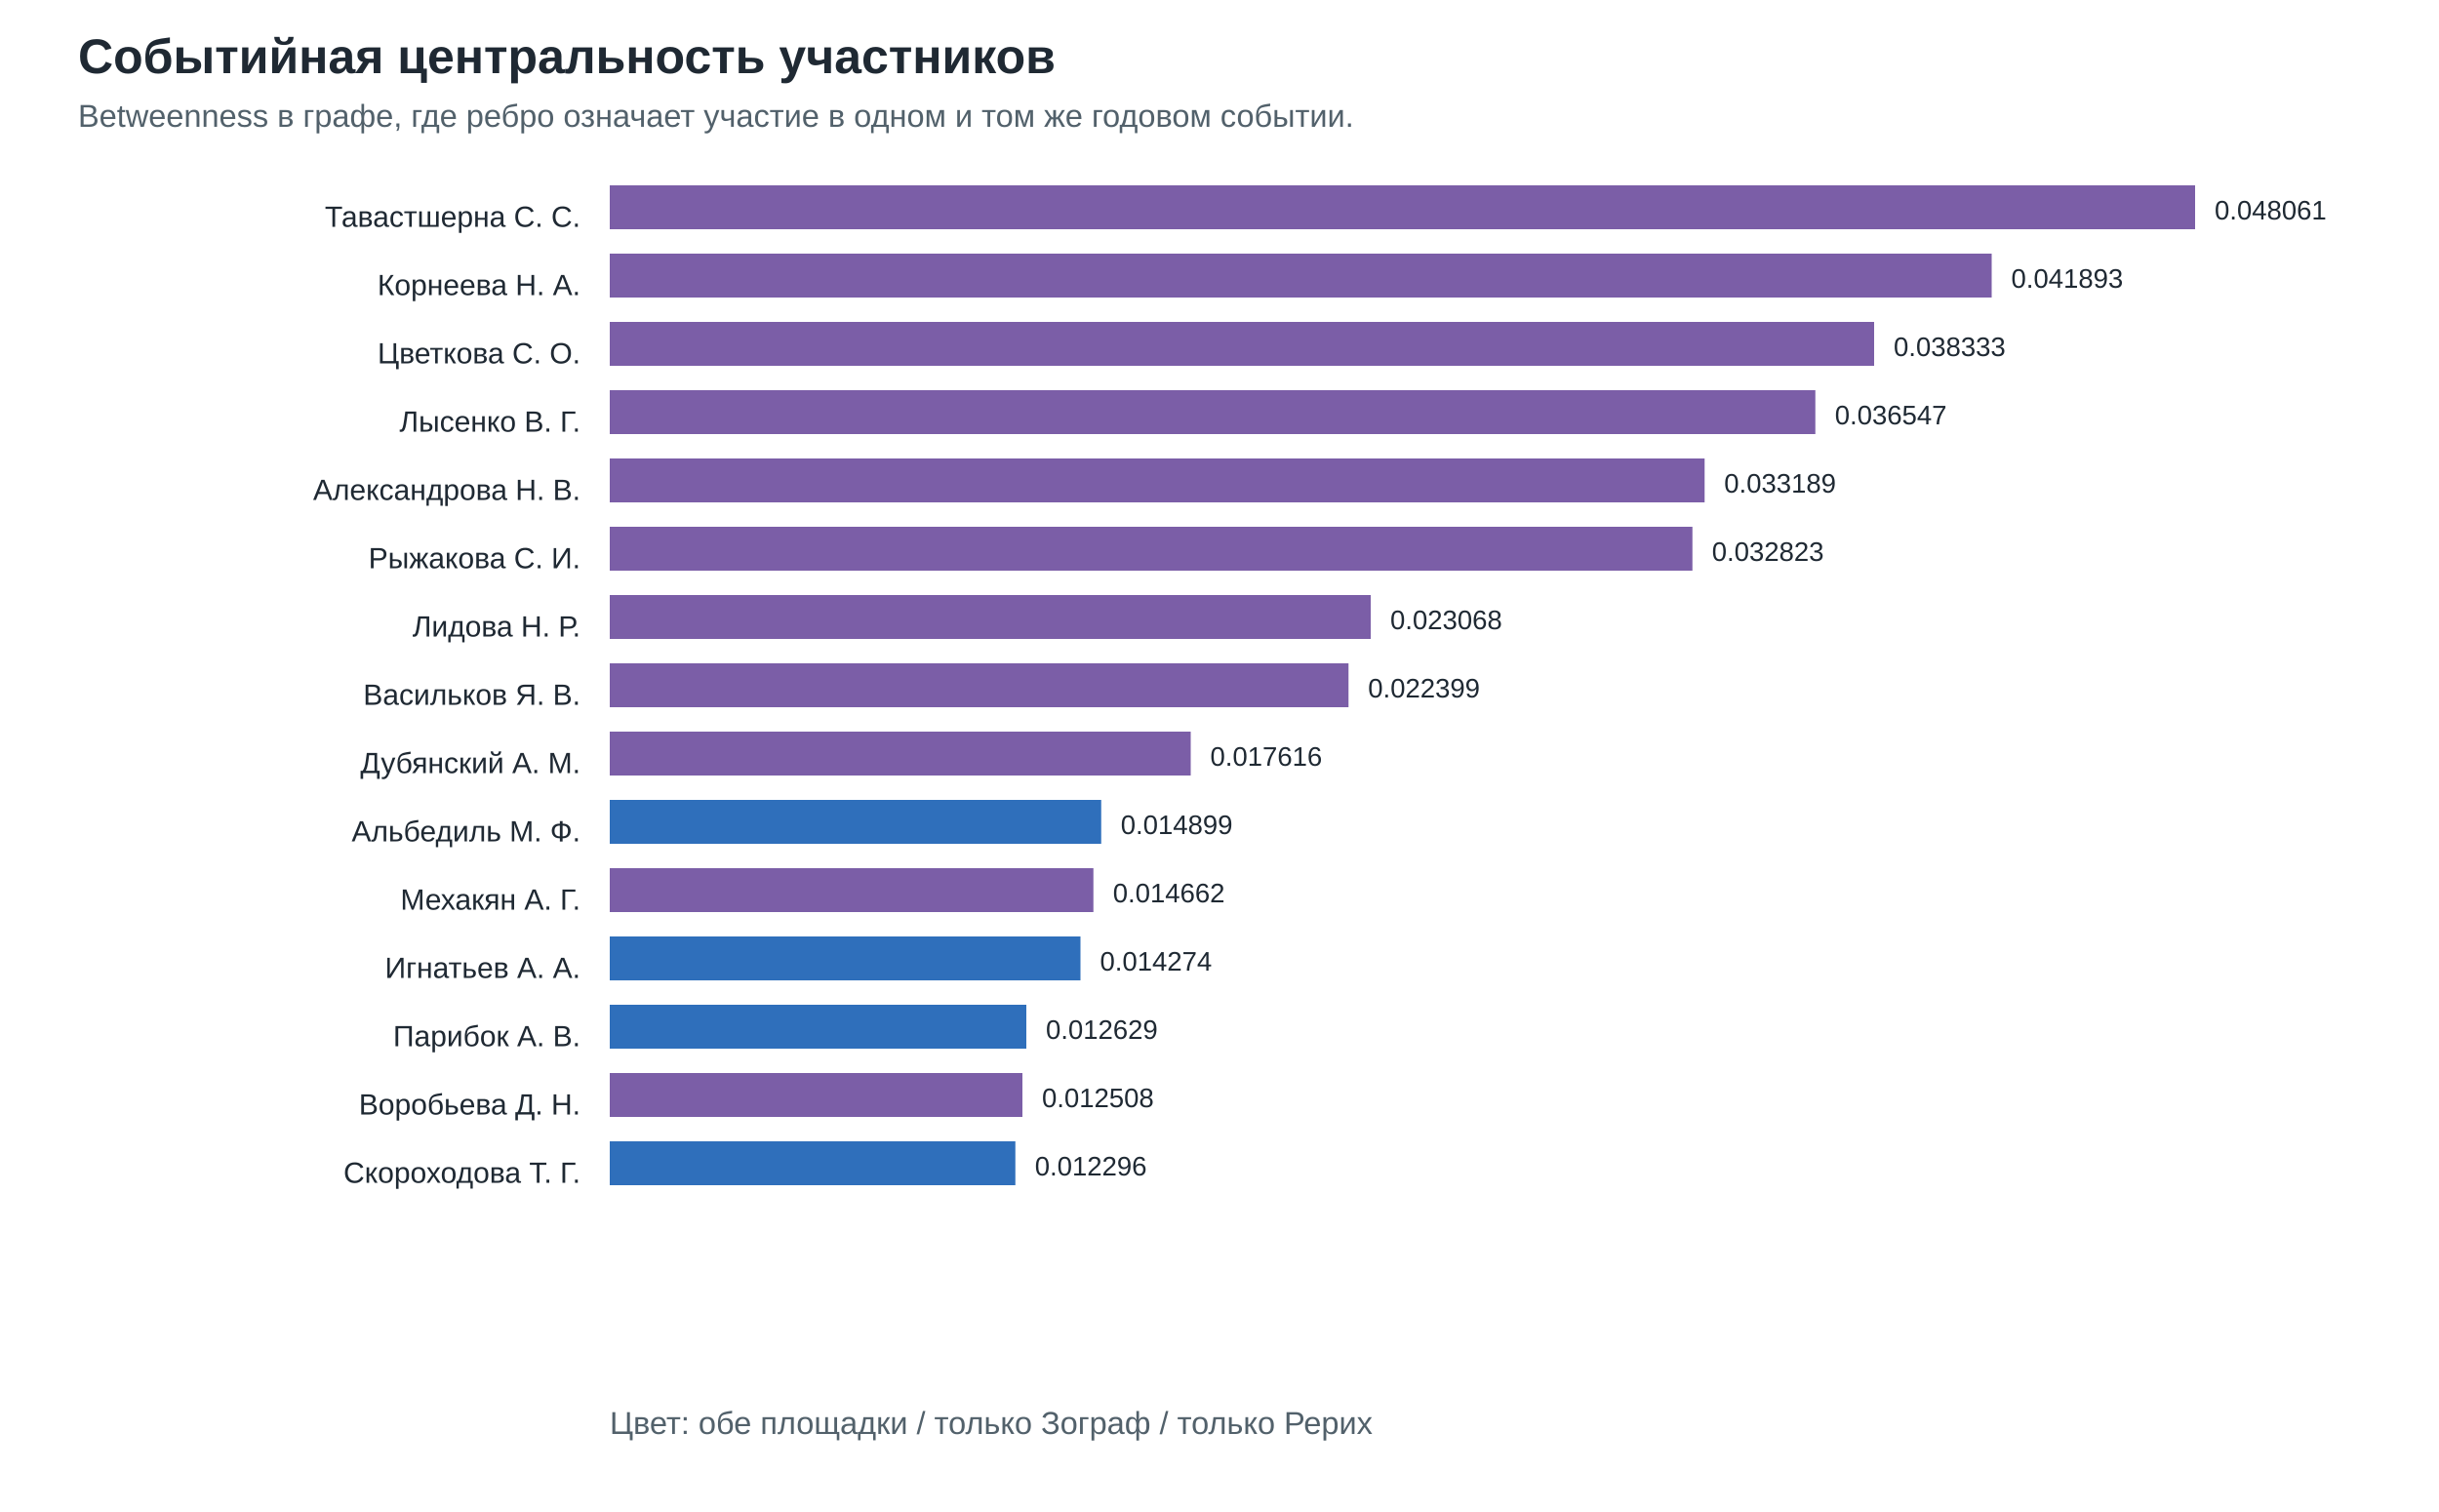
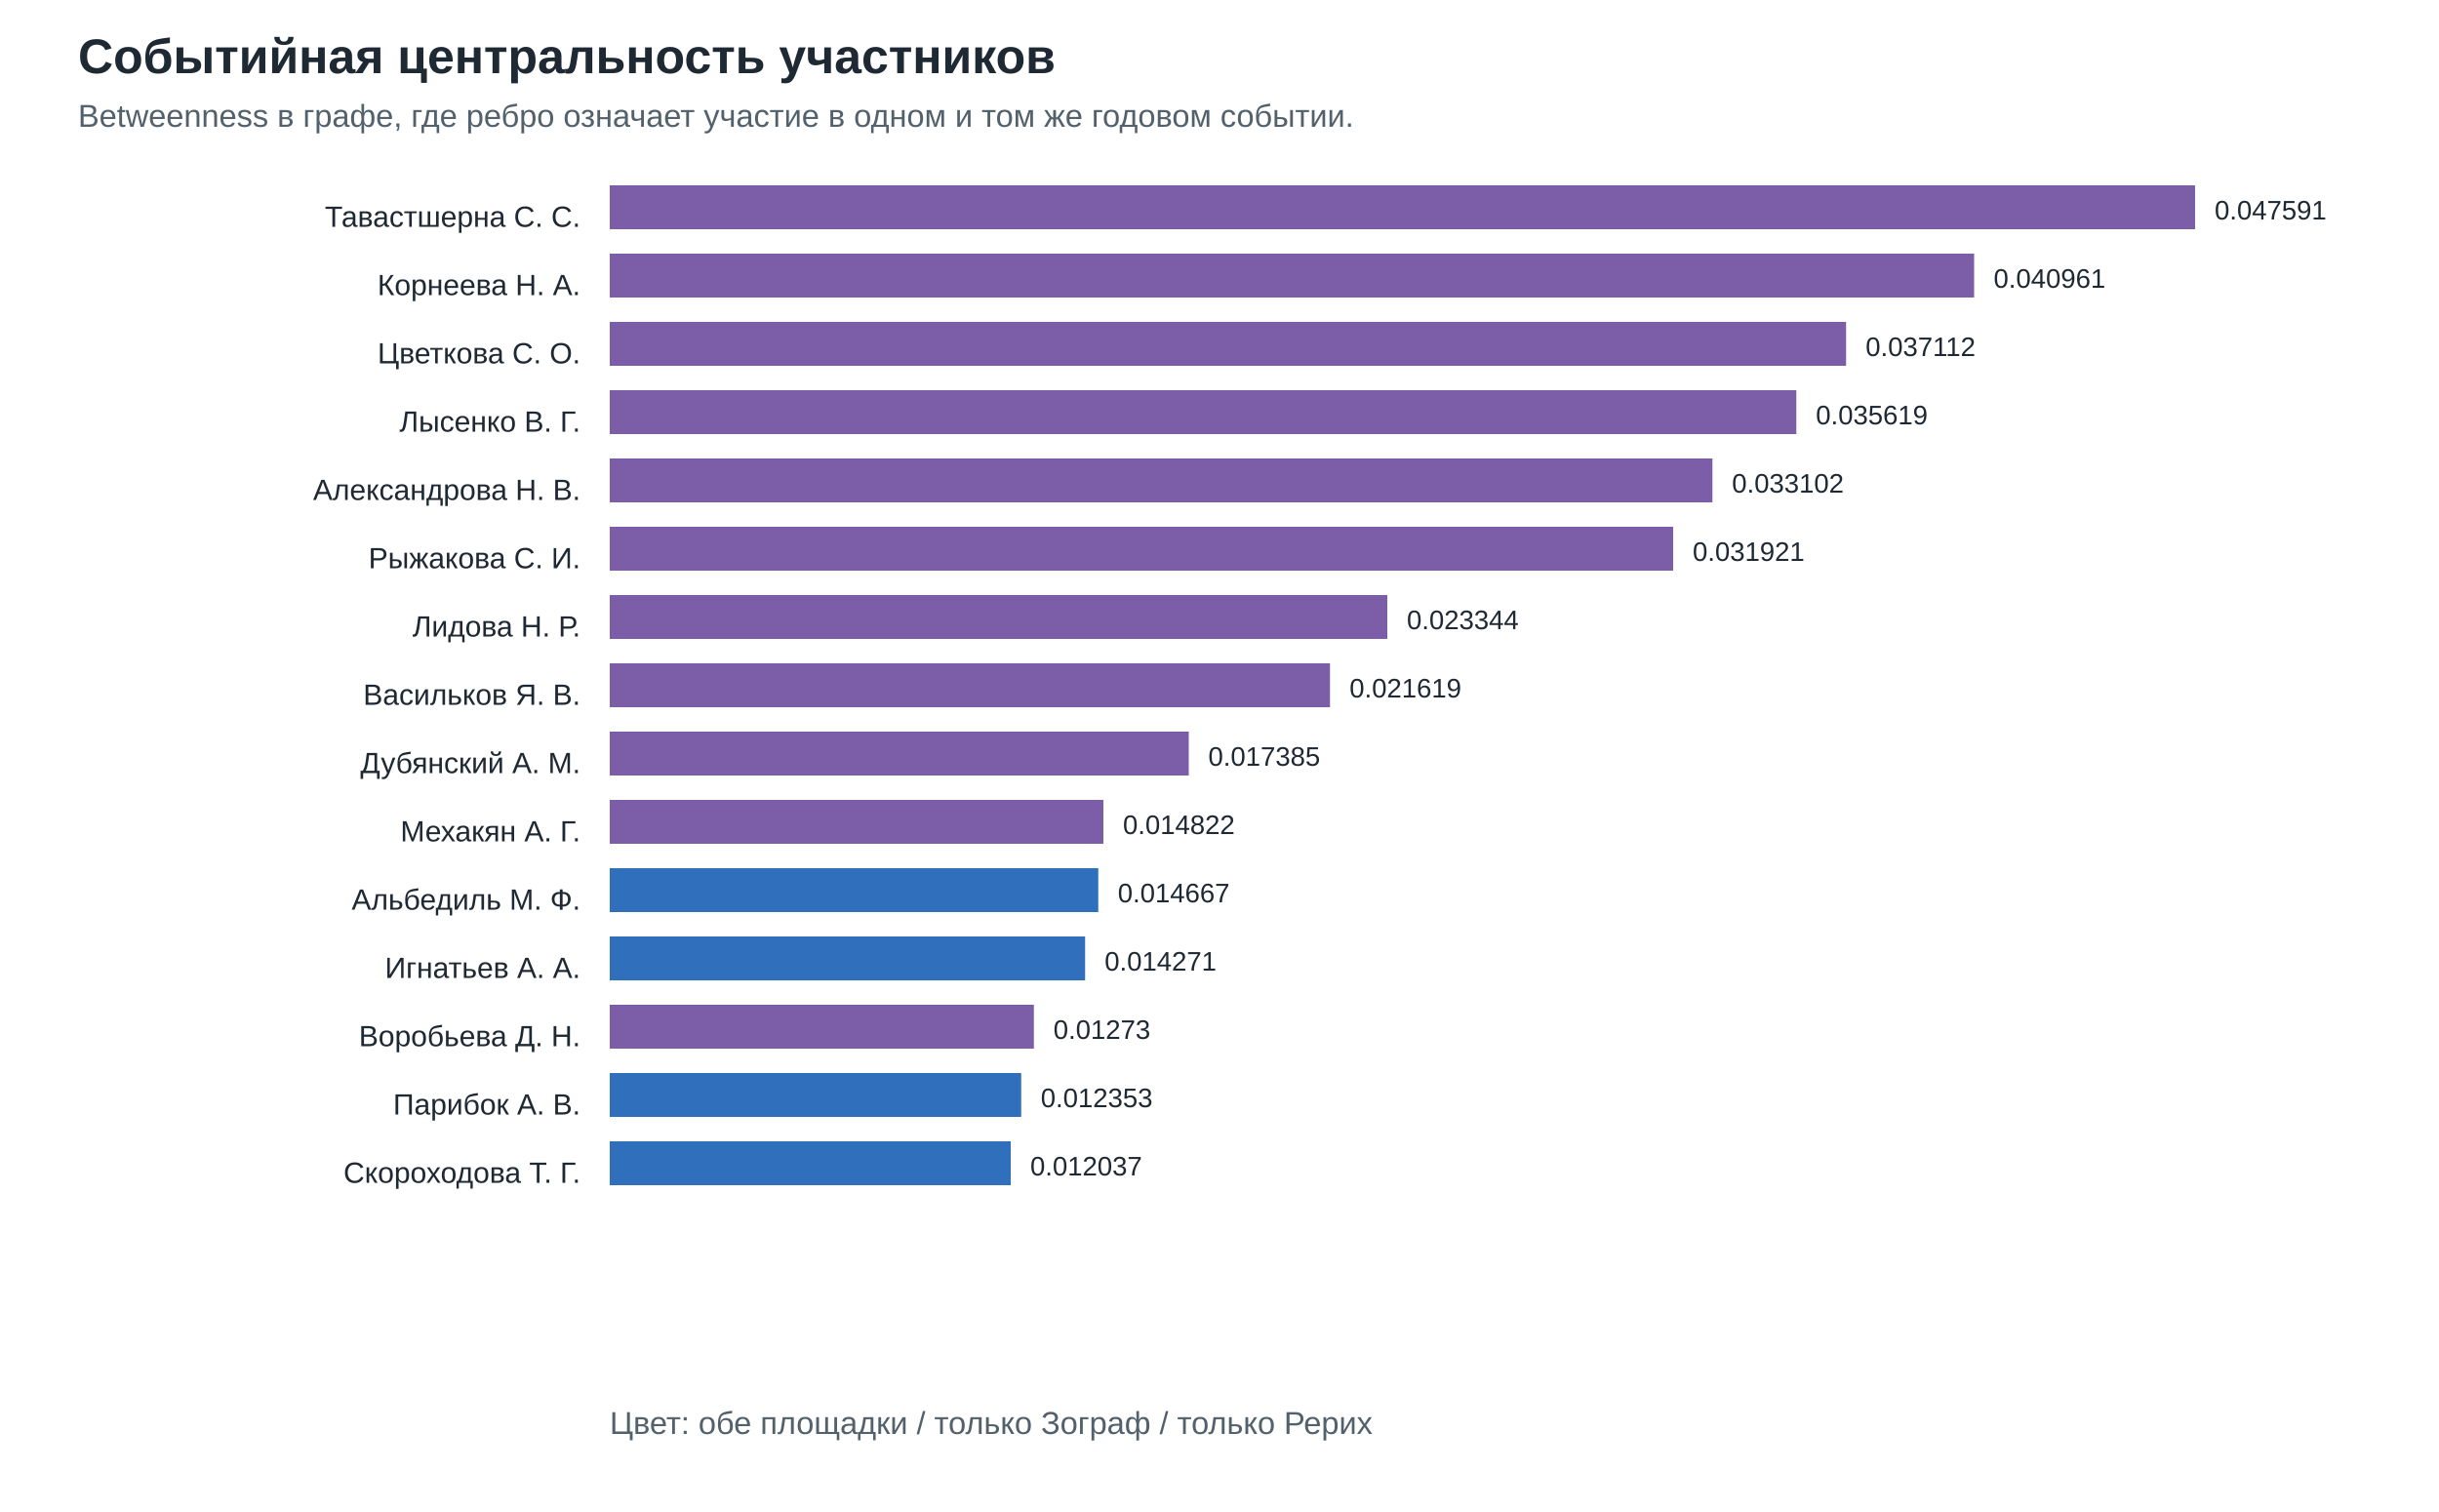
<svg xmlns="http://www.w3.org/2000/svg" width="1000" height="620" viewBox="0 0 1000 620">
  <style>text{font-family:Arial,'Liberation Sans',sans-serif;fill:#1f2933}.title{font-size:20px;font-weight:700}.sub{font-size:13px;fill:#52616b}.axis{font-size:13px}.small{font-size:12px}.label{font-size:11px}</style>
  <text x="32.0" y="30.0" class="title" text-anchor="start">Событийная центральность участников</text>
  <text x="32.0" y="52.0" class="sub" text-anchor="start">Betweenness в графе, где ребро означает участие в одном и том же годовом событии.</text>
  <text x="238.0" y="93.0" class="small" text-anchor="end">Тавастшерна С. С.</text>
  <rect x="250.0" y="76.0" width="650.0" height="18.0" fill="#7b5ea7" stroke="none" opacity="1.0" />
-   <text x="908.0" y="90.0" class="label" text-anchor="start">0.048061</text>
+   <text x="908.0" y="90.0" class="label" text-anchor="start">0.047591</text>
  <text x="238.0" y="121.0" class="small" text-anchor="end">Корнеева Н. А.</text>
-   <rect x="250.0" y="104.0" width="566.6" height="18.0" fill="#7b5ea7" stroke="none" opacity="1.0" />
-   <text x="824.6" y="118.0" class="label" text-anchor="start">0.041893</text>
+   <rect x="250.0" y="104.0" width="559.4" height="18.0" fill="#7b5ea7" stroke="none" opacity="1.0" />
+   <text x="817.4" y="118.0" class="label" text-anchor="start">0.040961</text>
  <text x="238.0" y="149.0" class="small" text-anchor="end">Цветкова С. О.</text>
-   <rect x="250.0" y="132.0" width="518.4" height="18.0" fill="#7b5ea7" stroke="none" opacity="1.0" />
-   <text x="776.4" y="146.0" class="label" text-anchor="start">0.038333</text>
+   <rect x="250.0" y="132.0" width="506.9" height="18.0" fill="#7b5ea7" stroke="none" opacity="1.0" />
+   <text x="764.9" y="146.0" class="label" text-anchor="start">0.037112</text>
  <text x="238.0" y="177.0" class="small" text-anchor="end">Лысенко В. Г.</text>
-   <rect x="250.0" y="160.0" width="494.3" height="18.0" fill="#7b5ea7" stroke="none" opacity="1.0" />
-   <text x="752.3" y="174.0" class="label" text-anchor="start">0.036547</text>
+   <rect x="250.0" y="160.0" width="486.5" height="18.0" fill="#7b5ea7" stroke="none" opacity="1.0" />
+   <text x="744.5" y="174.0" class="label" text-anchor="start">0.035619</text>
  <text x="238.0" y="205.0" class="small" text-anchor="end">Александрова Н. В.</text>
-   <rect x="250.0" y="188.0" width="448.9" height="18.0" fill="#7b5ea7" stroke="none" opacity="1.0" />
-   <text x="706.9" y="202.0" class="label" text-anchor="start">0.033189</text>
+   <rect x="250.0" y="188.0" width="452.1" height="18.0" fill="#7b5ea7" stroke="none" opacity="1.0" />
+   <text x="710.1" y="202.0" class="label" text-anchor="start">0.033102</text>
  <text x="238.0" y="233.0" class="small" text-anchor="end">Рыжакова С. И.</text>
-   <rect x="250.0" y="216.0" width="443.9" height="18.0" fill="#7b5ea7" stroke="none" opacity="1.0" />
-   <text x="701.9" y="230.0" class="label" text-anchor="start">0.032823</text>
+   <rect x="250.0" y="216.0" width="436.0" height="18.0" fill="#7b5ea7" stroke="none" opacity="1.0" />
+   <text x="694.0" y="230.0" class="label" text-anchor="start">0.031921</text>
  <text x="238.0" y="261.0" class="small" text-anchor="end">Лидова Н. Р.</text>
-   <rect x="250.0" y="244.0" width="312.0" height="18.0" fill="#7b5ea7" stroke="none" opacity="1.0" />
-   <text x="570.0" y="258.0" class="label" text-anchor="start">0.023068</text>
+   <rect x="250.0" y="244.0" width="318.8" height="18.0" fill="#7b5ea7" stroke="none" opacity="1.0" />
+   <text x="576.8" y="258.0" class="label" text-anchor="start">0.023344</text>
  <text x="238.0" y="289.0" class="small" text-anchor="end">Васильков Я. В.</text>
-   <rect x="250.0" y="272.0" width="302.9" height="18.0" fill="#7b5ea7" stroke="none" opacity="1.0" />
-   <text x="560.9" y="286.0" class="label" text-anchor="start">0.022399</text>
+   <rect x="250.0" y="272.0" width="295.3" height="18.0" fill="#7b5ea7" stroke="none" opacity="1.0" />
+   <text x="553.3" y="286.0" class="label" text-anchor="start">0.021619</text>
  <text x="238.0" y="317.0" class="small" text-anchor="end">Дубянский А. М.</text>
-   <rect x="250.0" y="300.0" width="238.2" height="18.0" fill="#7b5ea7" stroke="none" opacity="1.0" />
-   <text x="496.2" y="314.0" class="label" text-anchor="start">0.017616</text>
-   <text x="238.0" y="345.0" class="small" text-anchor="end">Альбедиль М. Ф.</text>
-   <rect x="250.0" y="328.0" width="201.5" height="18.0" fill="#2f6fbb" stroke="none" opacity="1.0" />
-   <text x="459.5" y="342.0" class="label" text-anchor="start">0.014899</text>
-   <text x="238.0" y="373.0" class="small" text-anchor="end">Мехакян А. Г.</text>
-   <rect x="250.0" y="356.0" width="198.3" height="18.0" fill="#7b5ea7" stroke="none" opacity="1.0" />
-   <text x="456.3" y="370.0" class="label" text-anchor="start">0.014662</text>
+   <rect x="250.0" y="300.0" width="237.4" height="18.0" fill="#7b5ea7" stroke="none" opacity="1.0" />
+   <text x="495.4" y="314.0" class="label" text-anchor="start">0.017385</text>
+   <text x="238.0" y="345.0" class="small" text-anchor="end">Мехакян А. Г.</text>
+   <rect x="250.0" y="328.0" width="202.4" height="18.0" fill="#7b5ea7" stroke="none" opacity="1.0" />
+   <text x="460.4" y="342.0" class="label" text-anchor="start">0.014822</text>
+   <text x="238.0" y="373.0" class="small" text-anchor="end">Альбедиль М. Ф.</text>
+   <rect x="250.0" y="356.0" width="200.3" height="18.0" fill="#2f6fbb" stroke="none" opacity="1.0" />
+   <text x="458.3" y="370.0" class="label" text-anchor="start">0.014667</text>
  <text x="238.0" y="401.0" class="small" text-anchor="end">Игнатьев А. А.</text>
-   <rect x="250.0" y="384.0" width="193.0" height="18.0" fill="#2f6fbb" stroke="none" opacity="1.0" />
-   <text x="451.0" y="398.0" class="label" text-anchor="start">0.014274</text>
-   <text x="238.0" y="429.0" class="small" text-anchor="end">Парибок А. В.</text>
-   <rect x="250.0" y="412.0" width="170.8" height="18.0" fill="#2f6fbb" stroke="none" opacity="1.0" />
-   <text x="428.8" y="426.0" class="label" text-anchor="start">0.012629</text>
-   <text x="238.0" y="457.0" class="small" text-anchor="end">Воробьева Д. Н.</text>
-   <rect x="250.0" y="440.0" width="169.2" height="18.0" fill="#7b5ea7" stroke="none" opacity="1.0" />
-   <text x="427.2" y="454.0" class="label" text-anchor="start">0.012508</text>
+   <rect x="250.0" y="384.0" width="194.9" height="18.0" fill="#2f6fbb" stroke="none" opacity="1.0" />
+   <text x="452.9" y="398.0" class="label" text-anchor="start">0.014271</text>
+   <text x="238.0" y="429.0" class="small" text-anchor="end">Воробьева Д. Н.</text>
+   <rect x="250.0" y="412.0" width="173.9" height="18.0" fill="#7b5ea7" stroke="none" opacity="1.0" />
+   <text x="431.9" y="426.0" class="label" text-anchor="start">0.01273</text>
+   <text x="238.0" y="457.0" class="small" text-anchor="end">Парибок А. В.</text>
+   <rect x="250.0" y="440.0" width="168.7" height="18.0" fill="#2f6fbb" stroke="none" opacity="1.0" />
+   <text x="426.7" y="454.0" class="label" text-anchor="start">0.012353</text>
  <text x="238.0" y="485.0" class="small" text-anchor="end">Скороходова Т. Г.</text>
-   <rect x="250.0" y="468.0" width="166.3" height="18.0" fill="#2f6fbb" stroke="none" opacity="1.0" />
-   <text x="424.3" y="482.0" class="label" text-anchor="start">0.012296</text>
+   <rect x="250.0" y="468.0" width="164.4" height="18.0" fill="#2f6fbb" stroke="none" opacity="1.0" />
+   <text x="422.4" y="482.0" class="label" text-anchor="start">0.012037</text>
  <text x="250.0" y="588.0" class="sub" text-anchor="start">Цвет: обе площадки / только Зограф / только Рерих</text>
</svg>
